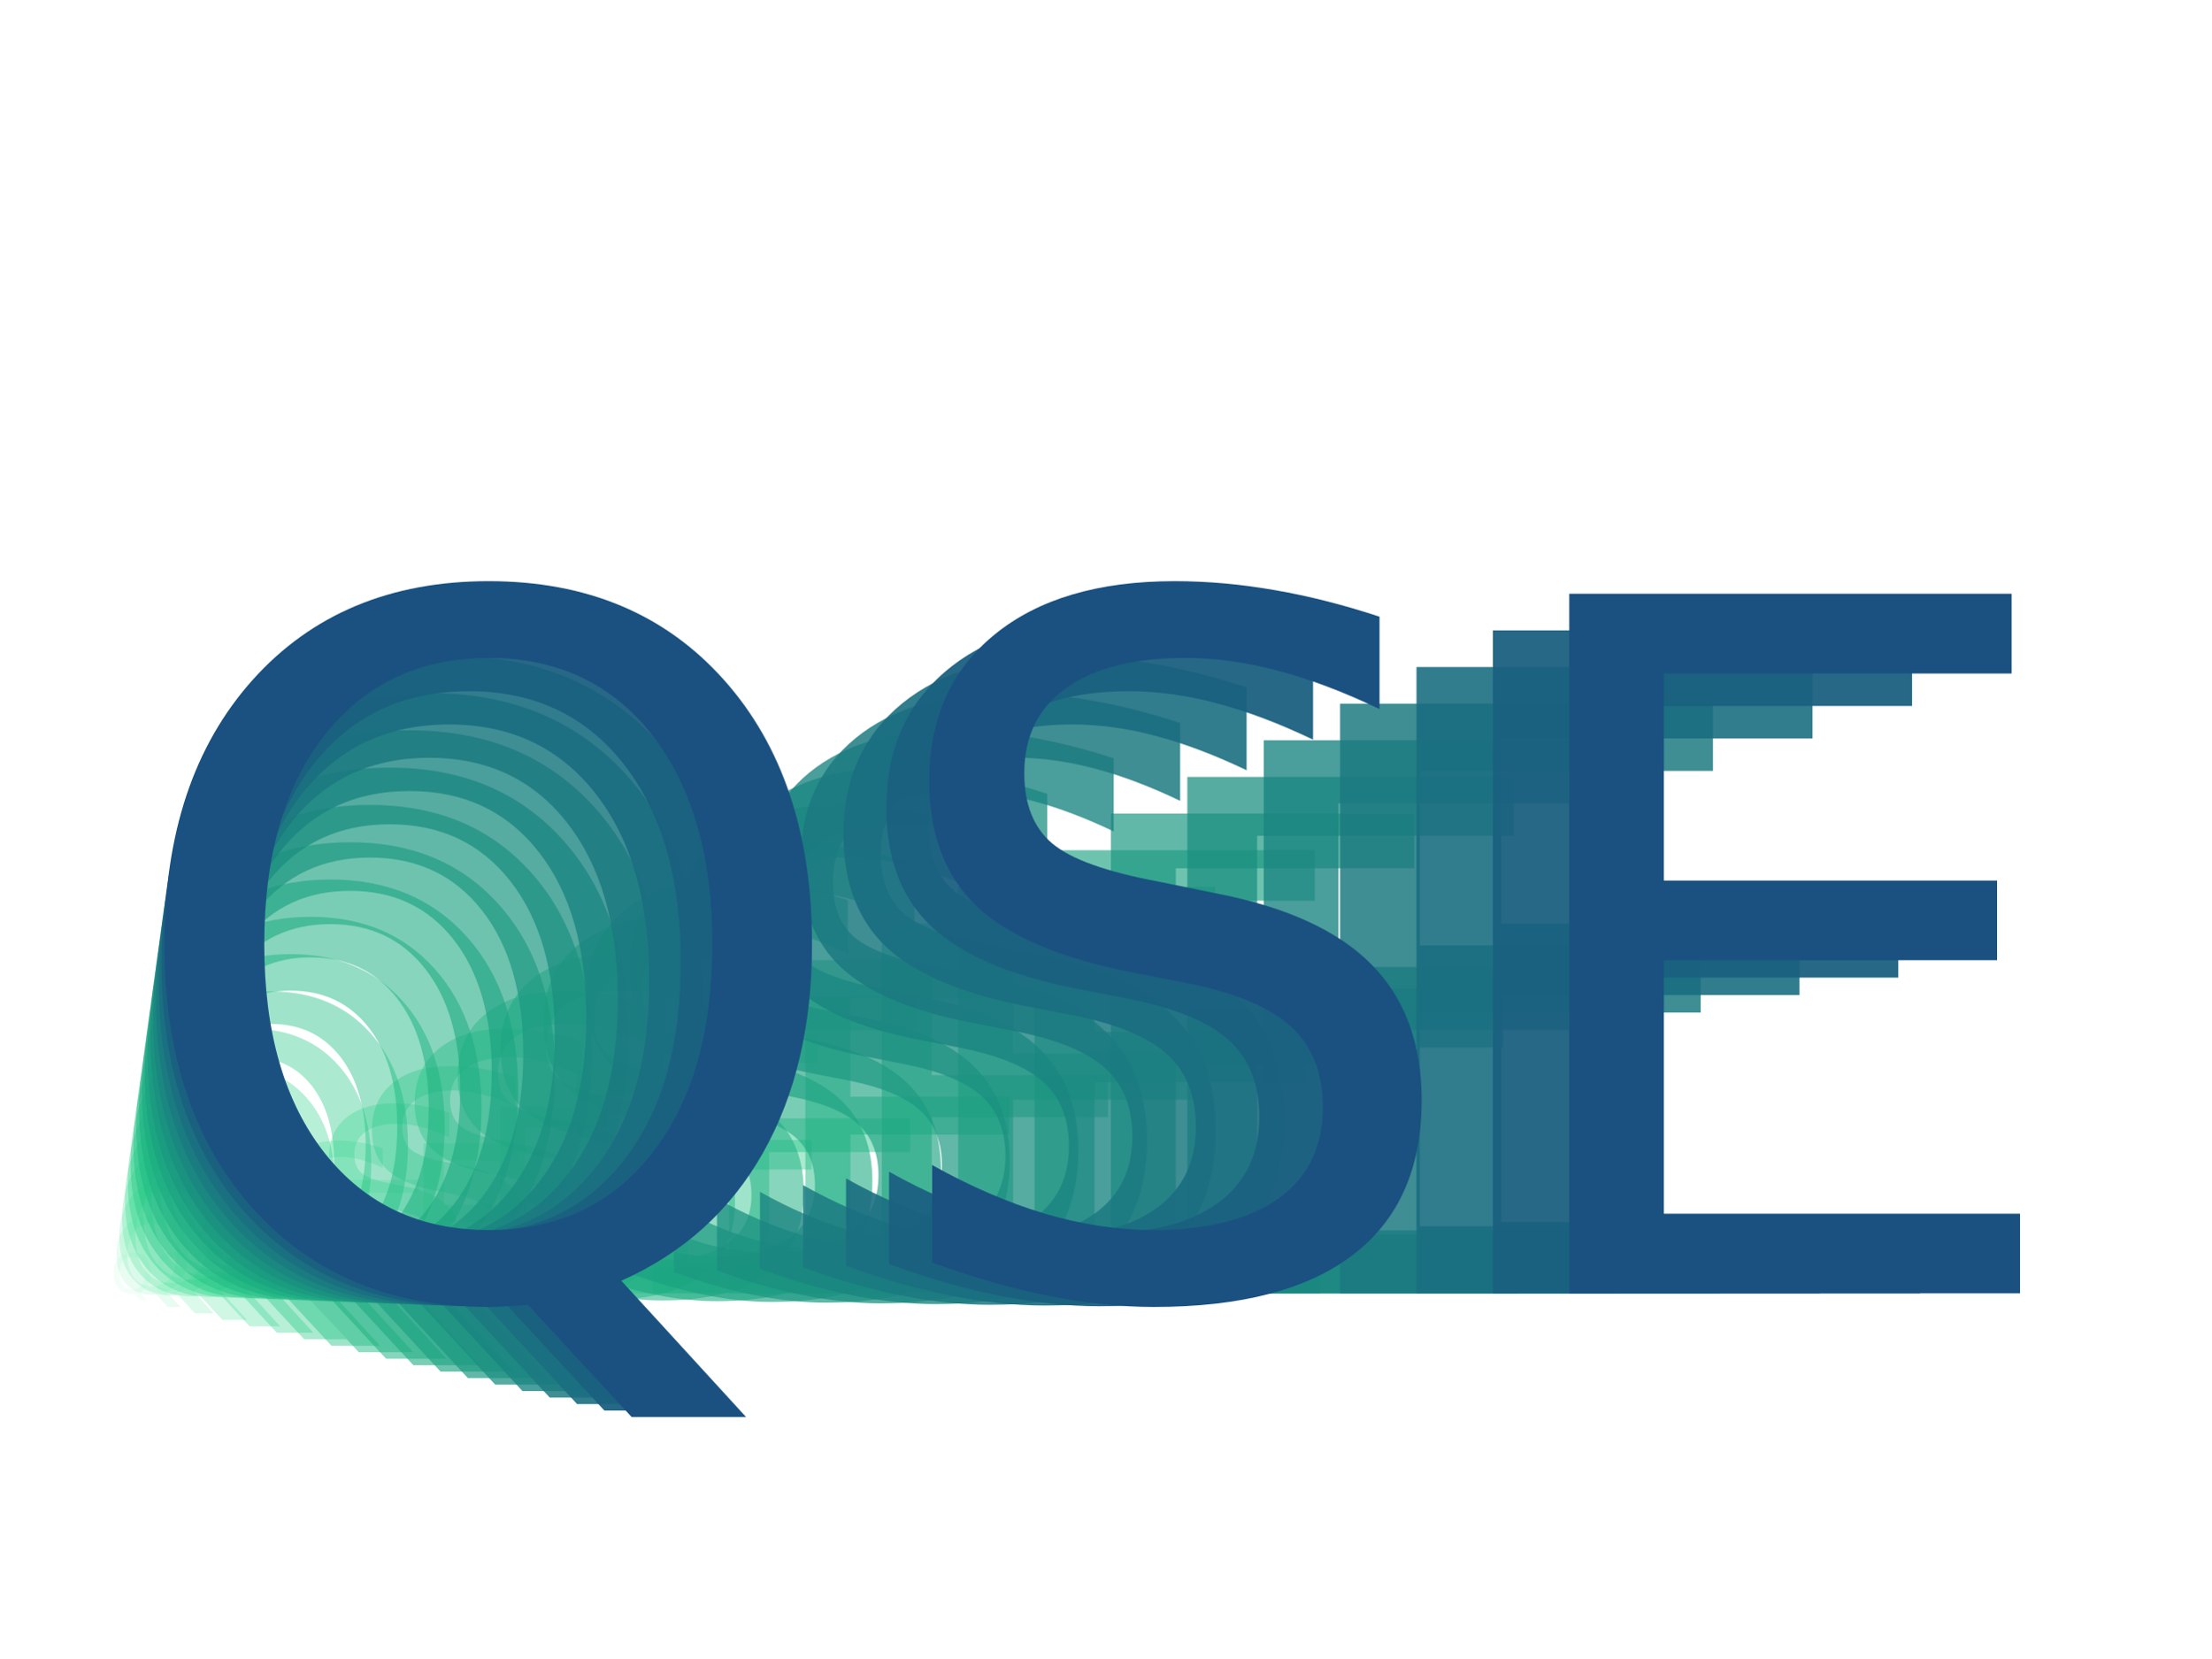
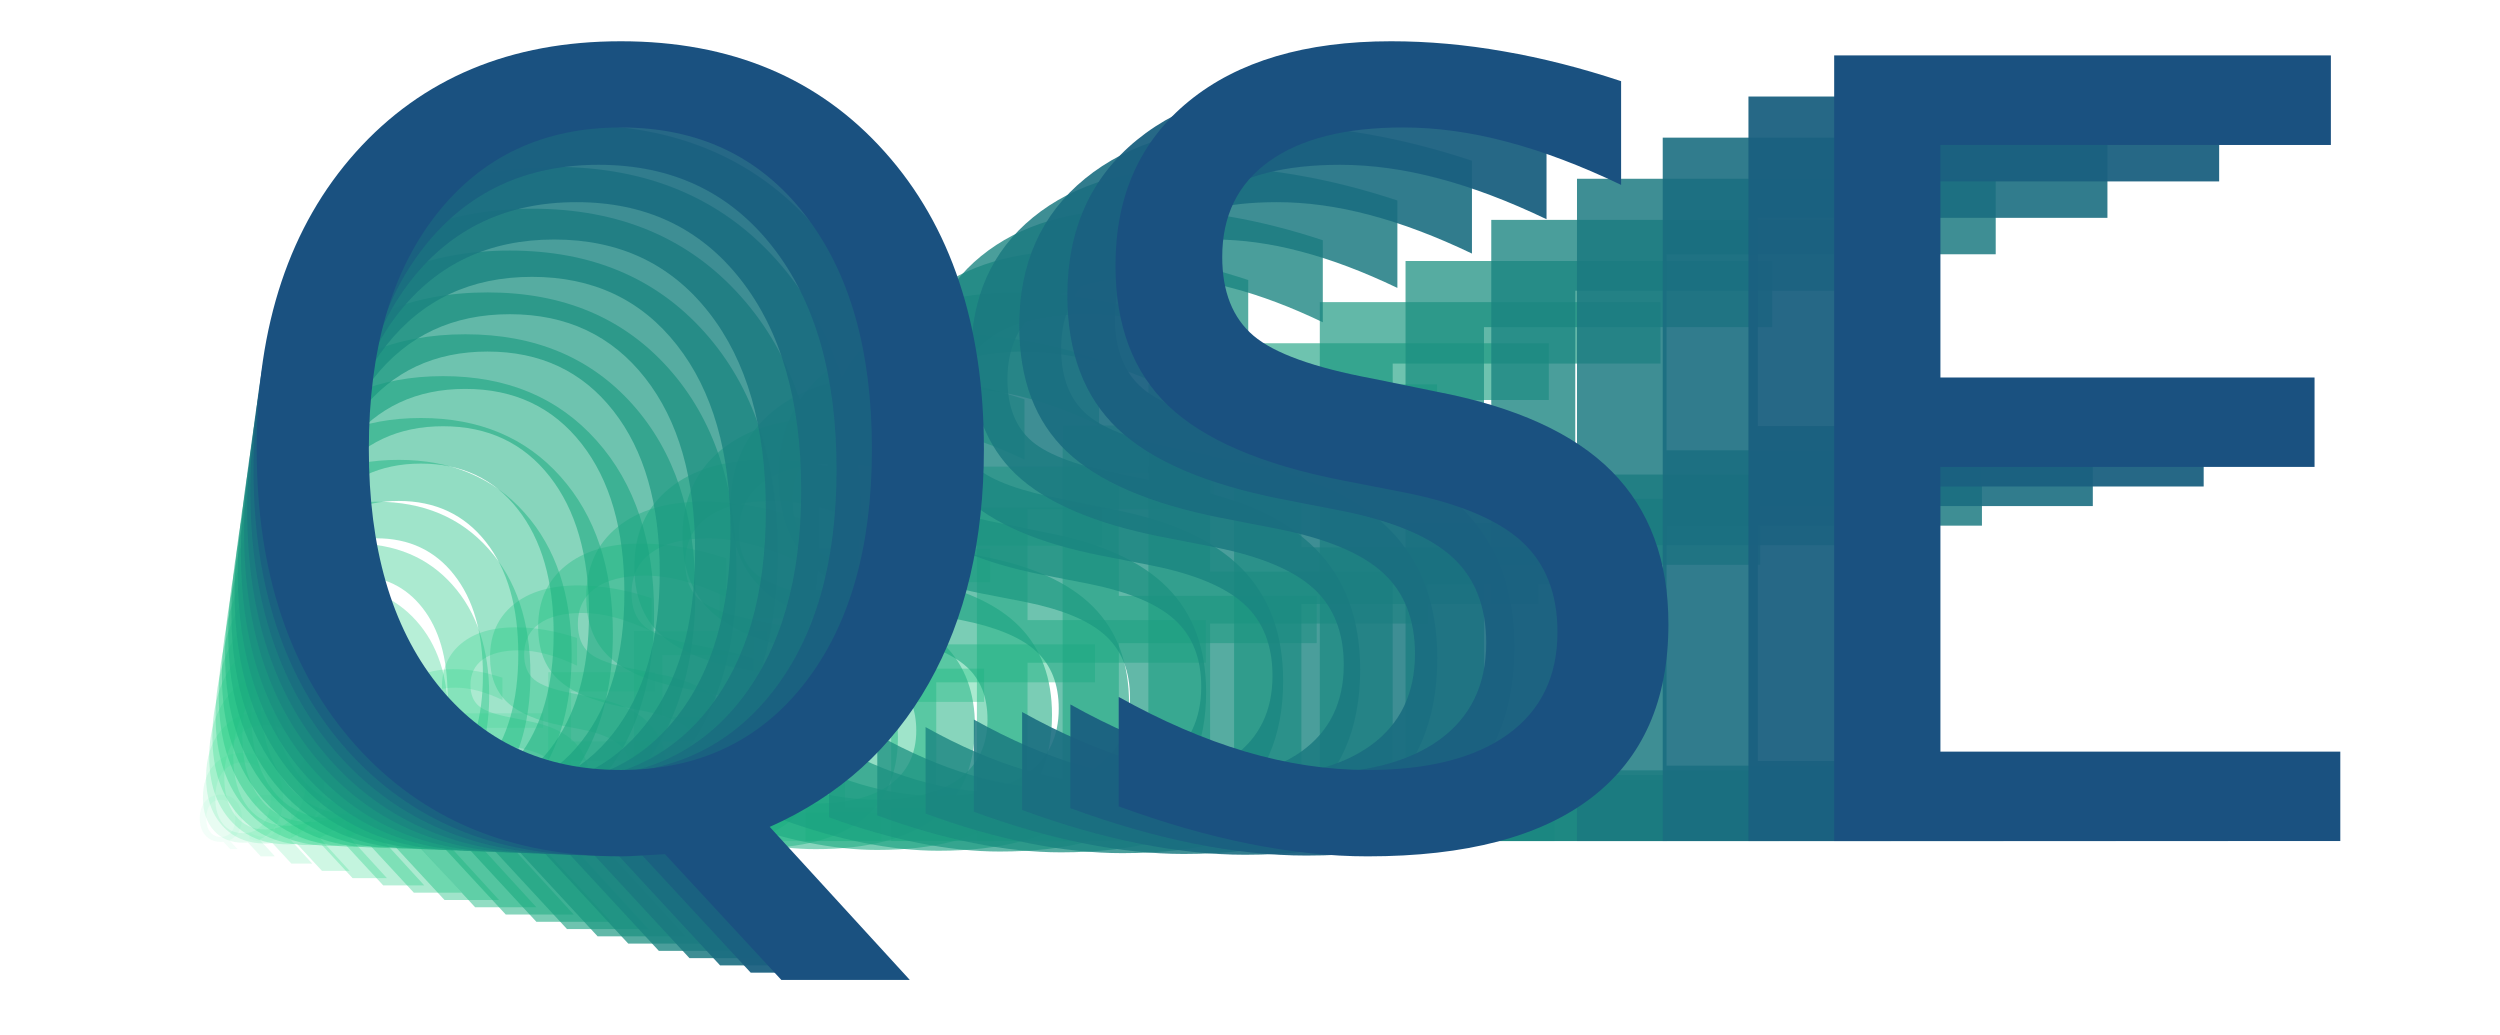
- <svg xmlns="http://www.w3.org/2000/svg" xmlns:xlink="http://www.w3.org/1999/xlink" width="460.8pt" height="345.6pt" viewBox="0 0 460.8 345.6" version="1.1">
+ <svg xmlns="http://www.w3.org/2000/svg" xmlns:xlink="http://www.w3.org/1999/xlink" width="417.6pt" height="172.8pt" viewBox="0 0 417.6 172.8" version="1.1">
  <defs>
    <style type="text/css">*{stroke-linejoin: round; stroke-linecap: butt}</style>
  </defs>
  <g id="figure_1">
    <g id="patch_1">
-       <path d="M 0 345.6  L 460.8 345.6  L 460.8 0  L 0 0  L 0 345.6  z " style="fill: none" />
+       <path d="M 0 172.8  L 417.6 172.8  L 417.6 0  L 0 0  L 0 172.8  z " style="fill: none" />
    </g>
    <g id="axes_1">
      <g id="text_1">
-         <g style="fill: #1af280; opacity: 0" transform="translate(23.04 269.568) scale(0.01 -0.01)">
+         <g style="fill: #1af280; opacity: 0" transform="translate(32.7816 140.4864) scale(0.01 -0.01)">
          <defs>
            <path id="DejaVuSans-51" d="M 2522 4238  Q 1834 4238 1429 3725  Q 1025 3213 1025 2328  Q 1025 1447 1429 934  Q 1834 422 2522 422  Q 3209 422 3611 934  Q 4013 1447 4013 2328  Q 4013 3213 3611 3725  Q 3209 4238 2522 4238  z M 3406 84  L 4238 -825  L 3475 -825  L 2784 -78  Q 2681 -84 2626 -87  Q 2572 -91 2522 -91  Q 1538 -91 948 567  Q 359 1225 359 2328  Q 359 3434 948 4092  Q 1538 4750 2522 4750  Q 3503 4750 4090 4092  Q 4678 3434 4678 2328  Q 4678 1516 4351 937  Q 4025 359 3406 84  z " transform="scale(0.015625)" />
            <path id="DejaVuSans-53" d="M 3425 4513  L 3425 3897  Q 3066 4069 2747 4153  Q 2428 4238 2131 4238  Q 1616 4238 1336 4038  Q 1056 3838 1056 3469  Q 1056 3159 1242 3001  Q 1428 2844 1947 2747  L 2328 2669  Q 3034 2534 3370 2195  Q 3706 1856 3706 1288  Q 3706 609 3251 259  Q 2797 -91 1919 -91  Q 1588 -91 1214 -16  Q 841 59 441 206  L 441 856  Q 825 641 1194 531  Q 1563 422 1919 422  Q 2459 422 2753 634  Q 3047 847 3047 1241  Q 3047 1584 2836 1778  Q 2625 1972 2144 2069  L 1759 2144  Q 1053 2284 737 2584  Q 422 2884 422 3419  Q 422 4038 858 4394  Q 1294 4750 2059 4750  Q 2388 4750 2728 4690  Q 3069 4631 3425 4513  z " transform="scale(0.015625)" />
            <path id="DejaVuSans-45" d="M 628 4666  L 3578 4666  L 3578 4134  L 1259 4134  L 1259 2753  L 3481 2753  L 3481 2222  L 1259 2222  L 1259 531  L 3634 531  L 3634 0  L 628 0  L 628 4666  z " transform="scale(0.015625)" />
          </defs>
          <use xlink:href="#DejaVuSans-51" />
          <use xlink:href="#DejaVuSans-53" transform="translate(78.71094 0)" />
          <use xlink:href="#DejaVuSans-45" transform="translate(142.1875 0)" />
        </g>
      </g>
      <g id="text_2">
-         <g style="fill: #1aec80; opacity: 0.053" transform="translate(23.04 269.568) scale(0.114737 -0.114737)">
+         <g style="fill: #1aec80; opacity: 0.053" transform="translate(32.7816 140.4864) scale(0.104211 -0.104211)">
          <use xlink:href="#DejaVuSans-51" />
          <use xlink:href="#DejaVuSans-53" transform="translate(78.71094 0)" />
          <use xlink:href="#DejaVuSans-45" transform="translate(142.1875 0)" />
        </g>
      </g>
      <g id="text_3">
-         <g style="fill: #1ae680; opacity: 0.105" transform="translate(23.04 269.568) scale(0.219474 -0.219474)">
+         <g style="fill: #1ae680; opacity: 0.105" transform="translate(32.7816 140.4864) scale(0.198421 -0.198421)">
          <use xlink:href="#DejaVuSans-51" />
          <use xlink:href="#DejaVuSans-53" transform="translate(78.71094 0)" />
          <use xlink:href="#DejaVuSans-45" transform="translate(142.1875 0)" />
        </g>
      </g>
      <g id="text_4">
-         <g style="fill: #1ae080; opacity: 0.158" transform="translate(23.04 269.568) scale(0.324211 -0.324211)">
+         <g style="fill: #1ae080; opacity: 0.158" transform="translate(32.7816 140.4864) scale(0.292632 -0.292632)">
          <use xlink:href="#DejaVuSans-51" />
          <use xlink:href="#DejaVuSans-53" transform="translate(78.71094 0)" />
          <use xlink:href="#DejaVuSans-45" transform="translate(142.1875 0)" />
        </g>
      </g>
      <g id="text_5">
-         <g style="fill: #1ada80; opacity: 0.211" transform="translate(23.04 269.568) scale(0.428947 -0.428947)">
+         <g style="fill: #1ada80; opacity: 0.211" transform="translate(32.7816 140.4864) scale(0.386842 -0.386842)">
          <use xlink:href="#DejaVuSans-51" />
          <use xlink:href="#DejaVuSans-53" transform="translate(78.71094 0)" />
          <use xlink:href="#DejaVuSans-45" transform="translate(142.1875 0)" />
        </g>
      </g>
      <g id="text_6">
-         <g style="fill: #1ad480; opacity: 0.263" transform="translate(23.04 269.568) scale(0.533684 -0.533684)">
+         <g style="fill: #1ad480; opacity: 0.263" transform="translate(32.7816 140.4864) scale(0.481053 -0.481053)">
          <use xlink:href="#DejaVuSans-51" />
          <use xlink:href="#DejaVuSans-53" transform="translate(78.71094 0)" />
          <use xlink:href="#DejaVuSans-45" transform="translate(142.1875 0)" />
        </g>
      </g>
      <g id="text_7">
-         <g style="fill: #1acd80; opacity: 0.316" transform="translate(23.04 269.568) scale(0.638421 -0.638421)">
+         <g style="fill: #1acd80; opacity: 0.316" transform="translate(32.7816 140.4864) scale(0.575263 -0.575263)">
          <use xlink:href="#DejaVuSans-51" />
          <use xlink:href="#DejaVuSans-53" transform="translate(78.71094 0)" />
          <use xlink:href="#DejaVuSans-45" transform="translate(142.1875 0)" />
        </g>
      </g>
      <g id="text_8">
-         <g style="fill: #1ac680; opacity: 0.368" transform="translate(23.04 269.568) scale(0.743158 -0.743158)">
+         <g style="fill: #1ac680; opacity: 0.368" transform="translate(32.7816 140.4864) scale(0.669474 -0.669474)">
          <use xlink:href="#DejaVuSans-51" />
          <use xlink:href="#DejaVuSans-53" transform="translate(78.71094 0)" />
          <use xlink:href="#DejaVuSans-45" transform="translate(142.1875 0)" />
        </g>
      </g>
      <g id="text_9">
-         <g style="fill: #1abf80; opacity: 0.421" transform="translate(23.04 269.568) scale(0.847895 -0.847895)">
+         <g style="fill: #1abf80; opacity: 0.421" transform="translate(32.7816 140.4864) scale(0.763684 -0.763684)">
          <use xlink:href="#DejaVuSans-51" />
          <use xlink:href="#DejaVuSans-53" transform="translate(78.71094 0)" />
          <use xlink:href="#DejaVuSans-45" transform="translate(142.1875 0)" />
        </g>
      </g>
      <g id="text_10">
-         <g style="fill: #1ab880; opacity: 0.474" transform="translate(23.04 269.568) scale(0.952632 -0.952632)">
+         <g style="fill: #1ab880; opacity: 0.474" transform="translate(32.7816 140.4864) scale(0.857895 -0.857895)">
          <use xlink:href="#DejaVuSans-51" />
          <use xlink:href="#DejaVuSans-53" transform="translate(78.71094 0)" />
          <use xlink:href="#DejaVuSans-45" transform="translate(142.1875 0)" />
        </g>
      </g>
      <g id="text_11">
-         <g style="fill: #1ab080; opacity: 0.526" transform="translate(23.04 269.568) scale(1.057368 -1.057368)">
+         <g style="fill: #1ab080; opacity: 0.526" transform="translate(32.7816 140.4864) scale(0.952105 -0.952105)">
          <use xlink:href="#DejaVuSans-51" />
          <use xlink:href="#DejaVuSans-53" transform="translate(78.71094 0)" />
          <use xlink:href="#DejaVuSans-45" transform="translate(142.1875 0)" />
        </g>
      </g>
      <g id="text_12">
-         <g style="fill: #1aa980; opacity: 0.579" transform="translate(23.04 269.568) scale(1.162105 -1.162105)">
+         <g style="fill: #1aa980; opacity: 0.579" transform="translate(32.7816 140.4864) scale(1.046316 -1.046316)">
          <use xlink:href="#DejaVuSans-51" />
          <use xlink:href="#DejaVuSans-53" transform="translate(78.71094 0)" />
          <use xlink:href="#DejaVuSans-45" transform="translate(142.1875 0)" />
        </g>
      </g>
      <g id="text_13">
-         <g style="fill: #1aa080; opacity: 0.632" transform="translate(23.04 269.568) scale(1.266842 -1.266842)">
+         <g style="fill: #1aa080; opacity: 0.632" transform="translate(32.7816 140.4864) scale(1.140526 -1.140526)">
          <use xlink:href="#DejaVuSans-51" />
          <use xlink:href="#DejaVuSans-53" transform="translate(78.71094 0)" />
          <use xlink:href="#DejaVuSans-45" transform="translate(142.1875 0)" />
        </g>
      </g>
      <g id="text_14">
-         <g style="fill: #1a9780; opacity: 0.684" transform="translate(23.04 269.568) scale(1.371579 -1.371579)">
+         <g style="fill: #1a9780; opacity: 0.684" transform="translate(32.7816 140.4864) scale(1.234737 -1.234737)">
          <use xlink:href="#DejaVuSans-51" />
          <use xlink:href="#DejaVuSans-53" transform="translate(78.71094 0)" />
          <use xlink:href="#DejaVuSans-45" transform="translate(142.1875 0)" />
        </g>
      </g>
      <g id="text_15">
-         <g style="fill: #1a8e80; opacity: 0.737" transform="translate(23.04 269.568) scale(1.476316 -1.476316)">
+         <g style="fill: #1a8e80; opacity: 0.737" transform="translate(32.7816 140.4864) scale(1.328947 -1.328947)">
          <use xlink:href="#DejaVuSans-51" />
          <use xlink:href="#DejaVuSans-53" transform="translate(78.71094 0)" />
          <use xlink:href="#DejaVuSans-45" transform="translate(142.1875 0)" />
        </g>
      </g>
      <g id="text_16">
-         <g style="fill: #1a8480; opacity: 0.789" transform="translate(23.04 269.568) scale(1.581053 -1.581053)">
+         <g style="fill: #1a8480; opacity: 0.789" transform="translate(32.7816 140.4864) scale(1.423158 -1.423158)">
          <use xlink:href="#DejaVuSans-51" />
          <use xlink:href="#DejaVuSans-53" transform="translate(78.71094 0)" />
          <use xlink:href="#DejaVuSans-45" transform="translate(142.1875 0)" />
        </g>
      </g>
      <g id="text_17">
-         <g style="fill: #1a7980; opacity: 0.842" transform="translate(23.04 269.568) scale(1.685789 -1.685789)">
+         <g style="fill: #1a7980; opacity: 0.842" transform="translate(32.7816 140.4864) scale(1.517368 -1.517368)">
          <use xlink:href="#DejaVuSans-51" />
          <use xlink:href="#DejaVuSans-53" transform="translate(78.71094 0)" />
          <use xlink:href="#DejaVuSans-45" transform="translate(142.1875 0)" />
        </g>
      </g>
      <g id="text_18">
-         <g style="fill: #1a6d80; opacity: 0.895" transform="translate(23.04 269.568) scale(1.790526 -1.790526)">
+         <g style="fill: #1a6d80; opacity: 0.895" transform="translate(32.7816 140.4864) scale(1.611579 -1.611579)">
          <use xlink:href="#DejaVuSans-51" />
          <use xlink:href="#DejaVuSans-53" transform="translate(78.71094 0)" />
          <use xlink:href="#DejaVuSans-45" transform="translate(142.1875 0)" />
        </g>
      </g>
      <g id="text_19">
-         <g style="fill: #1a6080; opacity: 0.947" transform="translate(23.04 269.568) scale(1.895263 -1.895263)">
+         <g style="fill: #1a6080; opacity: 0.947" transform="translate(32.7816 140.4864) scale(1.705789 -1.705789)">
          <use xlink:href="#DejaVuSans-51" />
          <use xlink:href="#DejaVuSans-53" transform="translate(78.71094 0)" />
          <use xlink:href="#DejaVuSans-45" transform="translate(142.1875 0)" />
        </g>
      </g>
      <g id="text_20">
-         <g style="fill: #1a5180" transform="translate(23.04 269.568) scale(2 -2)">
+         <g style="fill: #1a5180" transform="translate(32.7816 140.4864) scale(1.8 -1.8)">
          <use xlink:href="#DejaVuSans-51" />
          <use xlink:href="#DejaVuSans-53" transform="translate(78.71094 0)" />
          <use xlink:href="#DejaVuSans-45" transform="translate(142.1875 0)" />
        </g>
      </g>
    </g>
  </g>
</svg>
